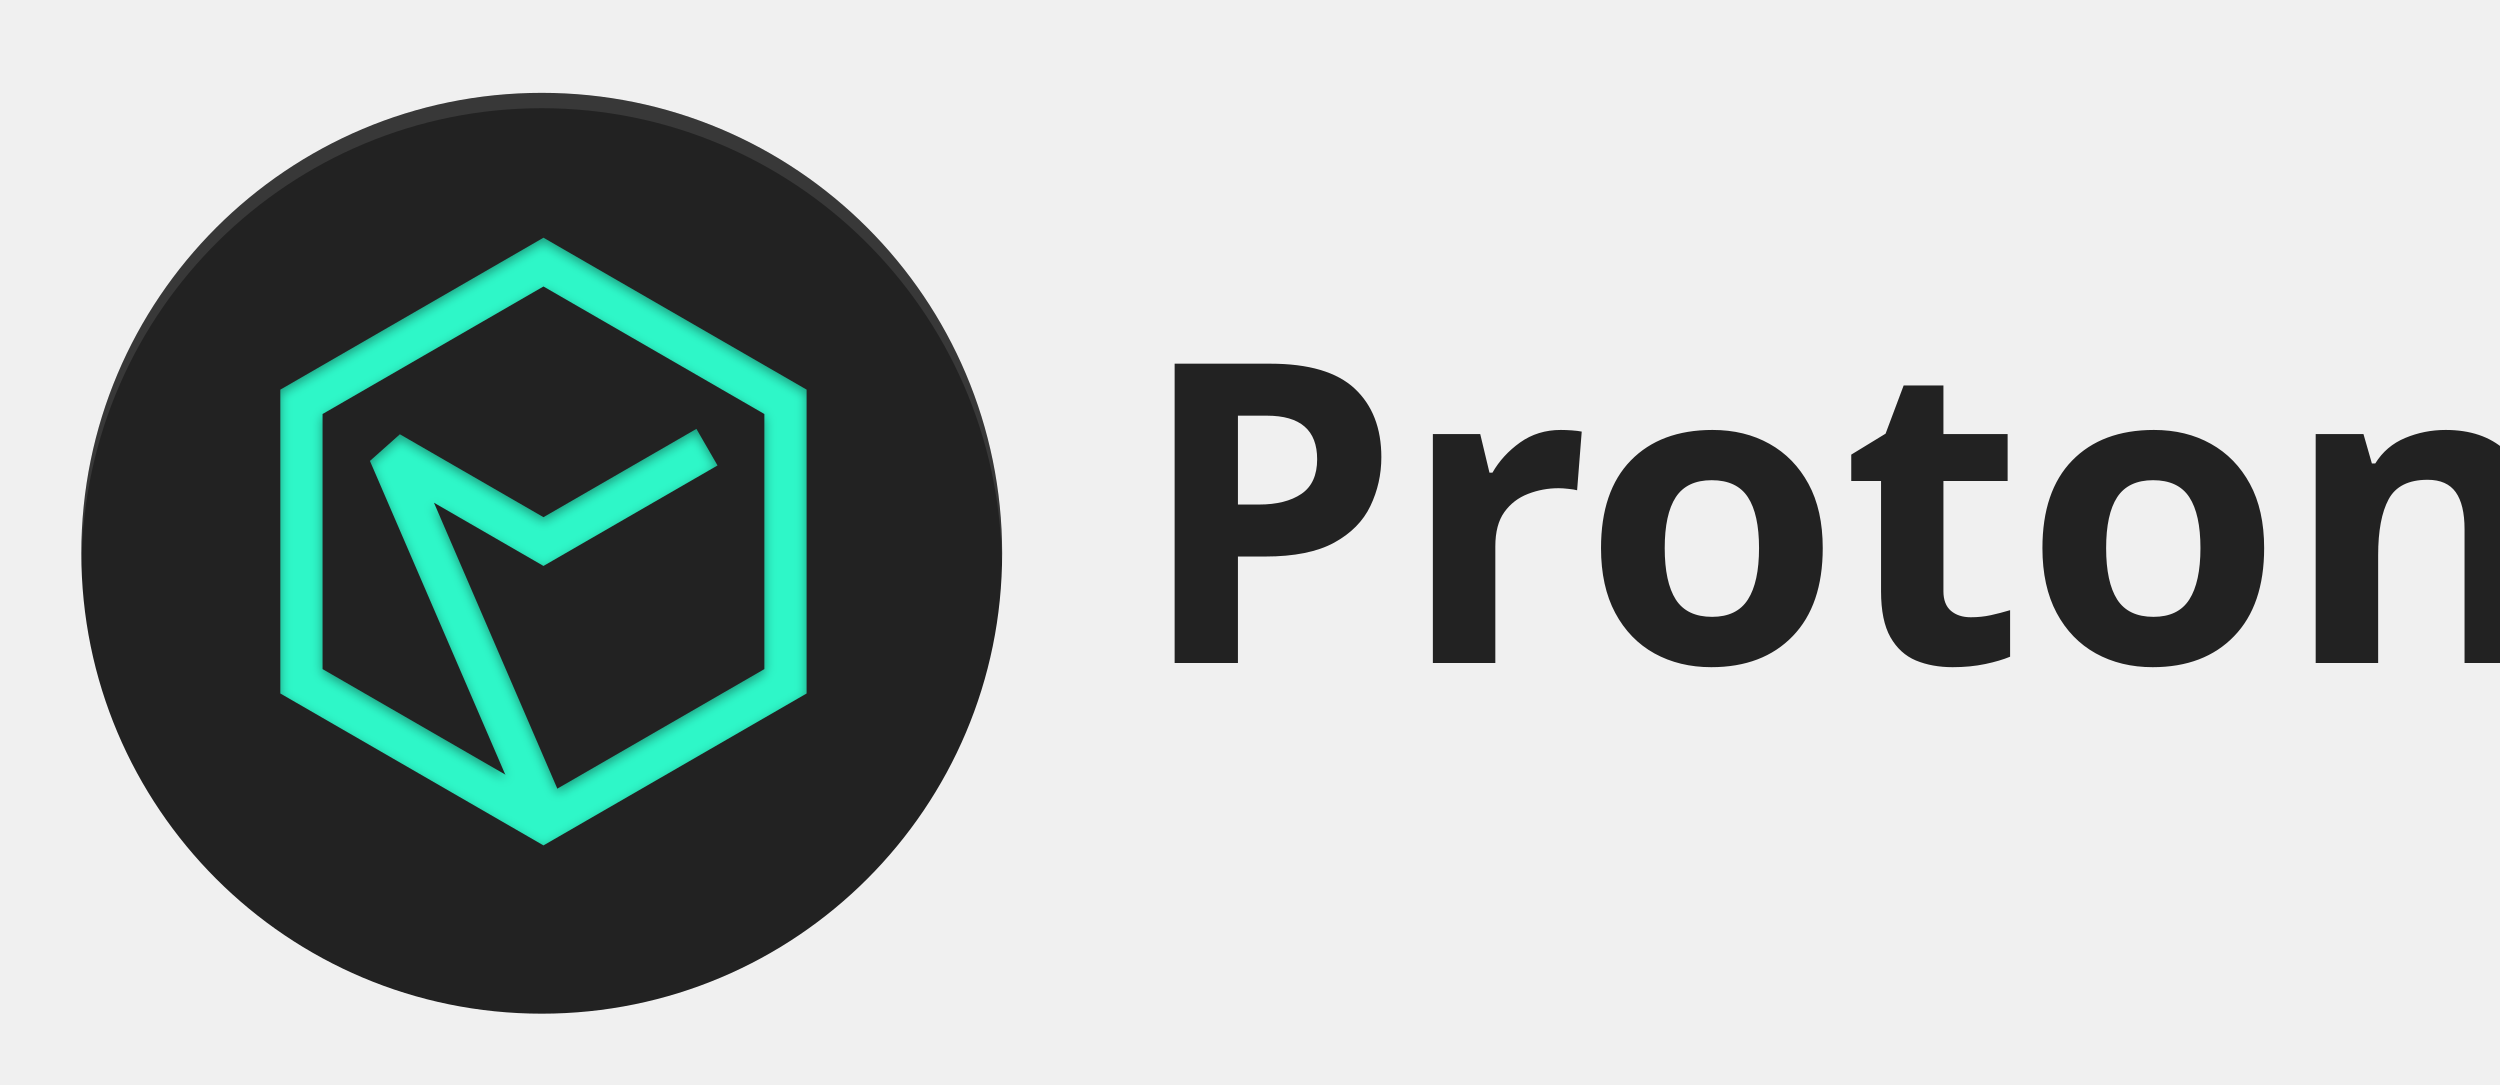
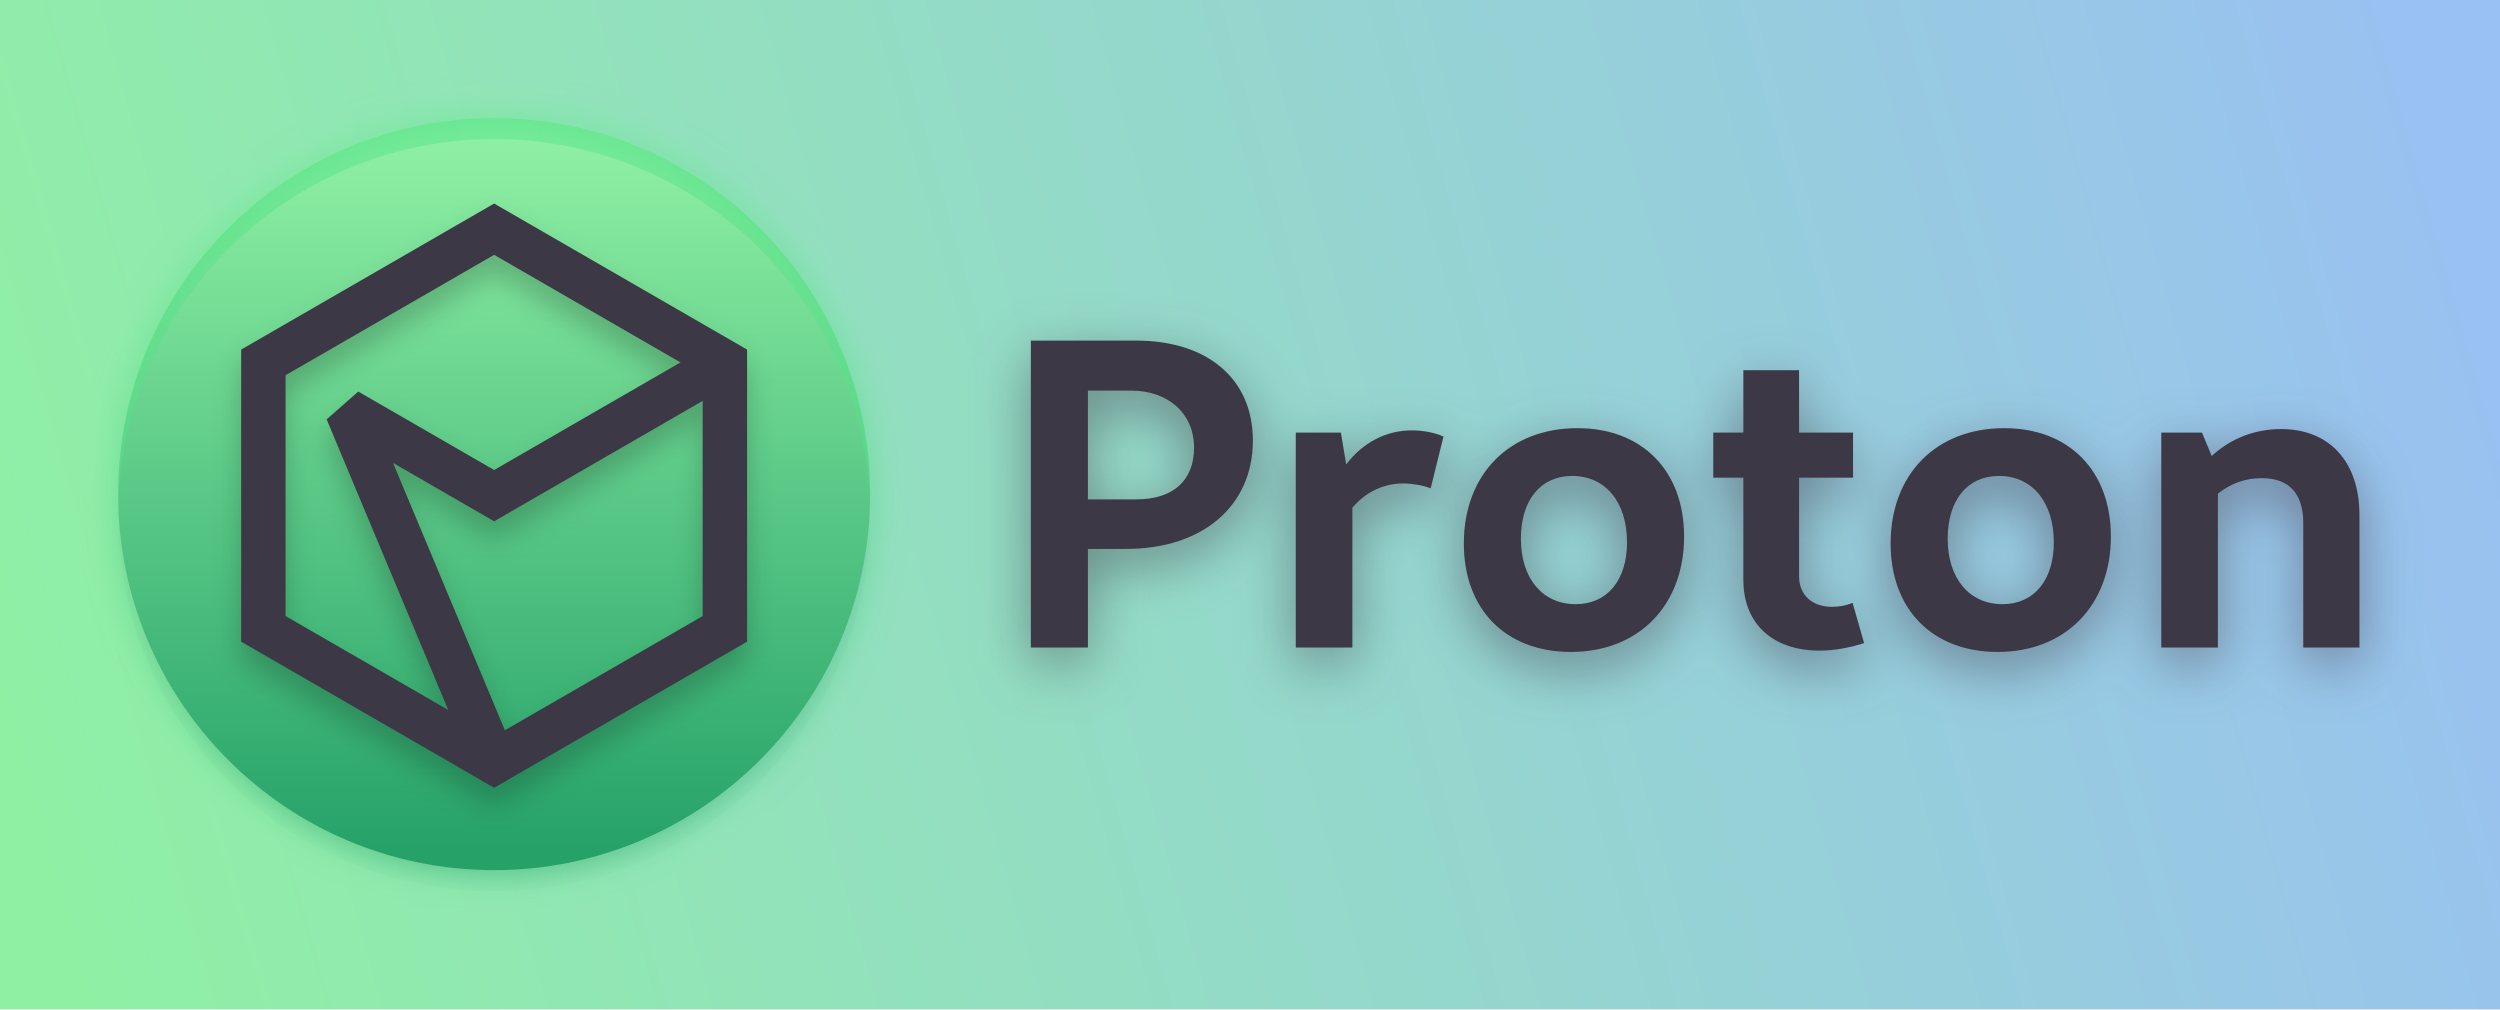
- <svg xmlns="http://www.w3.org/2000/svg" xmlns:ns1="http://www.openswatchbook.org/uri/2009/osb" xmlns:xlink="http://www.w3.org/1999/xlink" width="1789.146" height="776.234" viewBox="0 0 473.378 205.379" version="1.1" id="svg8">
+ <svg xmlns="http://www.w3.org/2000/svg" xmlns:xlink="http://www.w3.org/1999/xlink" width="1695.809" height="684.609" viewBox="0 0 448.683 181.136" version="1.1" id="svg8">
  <defs id="defs2">
-     <linearGradient id="linearGradient3034">
-       <stop style="stop-color:#222222;stop-opacity:1" offset="0" id="stop3030" />
-       <stop style="stop-color:#353535;stop-opacity:1" offset="1" id="stop3032" />
+     <linearGradient id="linearGradient2652">
+       <stop style="stop-color:#8ff0a4;stop-opacity:1" offset="0" id="stop2648" />
+       <stop style="stop-color:#99c1f1;stop-opacity:1" offset="1" id="stop2650" />
    </linearGradient>
-     <linearGradient id="linearGradient2878" ns1:paint="solid">
+     <linearGradient id="linearGradient2878">
      <stop style="stop-color:#000000;stop-opacity:1;" offset="0" id="stop2876" />
    </linearGradient>
-     <linearGradient id="linearGradient2872" ns1:paint="solid">
+     <linearGradient id="linearGradient2872">
      <stop style="stop-color:#12cb33;stop-opacity:1;" offset="0" id="stop2870" />
    </linearGradient>
-     <linearGradient xlink:href="#linearGradient3034" id="linearGradient1167" gradientUnits="userSpaceOnUse" x1="64.158" y1="195.792" x2="119.151" y2="26.458" gradientTransform="matrix(1,0,0,0.9969685,0,0.1114073)" />
-     <filter style="color-interpolation-filters:sRGB;" id="filter2401">
-       <feFlood flood-opacity="0.38" flood-color="rgb(0,0,0)" result="flood" id="feFlood2391" />
-       <feComposite in="flood" in2="SourceGraphic" operator="out" result="composite1" id="feComposite2393" />
-       <feGaussianBlur in="composite1" stdDeviation="1.4" result="blur" id="feGaussianBlur2395" />
-       <feOffset dx="0" dy="1" result="offset" id="feOffset2397" />
-       <feComposite in="offset" in2="SourceGraphic" operator="atop" result="composite2" id="feComposite2399" />
+     <linearGradient xlink:href="#linearGradient3034-3" id="linearGradient3172" gradientUnits="userSpaceOnUse" x1="119.151" y1="206.375" x2="119.151" y2="37.042" />
+     <linearGradient id="linearGradient3034-3">
+       <stop style="stop-color:#26a269;stop-opacity:1" offset="0" id="stop3030-6" />
+       <stop style="stop-color:#8ff0a4;stop-opacity:1" offset="1" id="stop3032-7" />
+     </linearGradient>
+     <filter style="color-interpolation-filters:sRGB" id="filter2348-5" x="-0.059" y="-0.059" width="1.118" height="1.146">
+       <feFlood flood-opacity="0.69" flood-color="rgb(0,0,0)" result="flood" id="feFlood2338-3" />
+       <feComposite in="SourceGraphic" in2="flood" operator="in" result="composite1" id="feComposite2340-5" />
+       <feGaussianBlur in="composite1" stdDeviation="4.403" result="blur" id="feGaussianBlur2342-6" />
+       <feOffset dx="0" dy="0" result="offset" id="feOffset2344-2" />
+       <feComposite in="SourceGraphic" in2="offset" operator="over" result="fbSourceGraphic" id="feComposite2346-9" />
+       <feColorMatrix result="fbSourceGraphicAlpha" in="fbSourceGraphic" values="0 0 0 -1 0 0 0 0 -1 0 0 0 0 -1 0 0 0 0 1 0" id="feColorMatrix5298-1" />
+       <feFlood id="feFlood5300-2" flood-opacity="0.7" flood-color="rgb(87,227,137)" result="flood" in="fbSourceGraphic" />
+       <feComposite in2="fbSourceGraphic" id="feComposite5302-7" in="flood" operator="out" result="composite1" />
+       <feGaussianBlur id="feGaussianBlur5304-0" in="composite1" stdDeviation="0" result="blur" />
+       <feOffset id="feOffset5306-9" dx="0" dy="5" result="offset" />
+       <feComposite in2="fbSourceGraphic" id="feComposite5308-3" in="offset" operator="atop" result="composite2" />
    </filter>
+     <filter style="color-interpolation-filters:sRGB" id="filter1988-6" x="-0.123" y="-0.113" width="1.246" height="1.26">
+       <feFlood flood-opacity="0.22" flood-color="rgb(0,0,0)" result="flood" id="feFlood1978-0" />
+       <feComposite in="flood" in2="SourceGraphic" operator="in" result="composite1" id="feComposite1980-6" />
+       <feGaussianBlur in="composite1" stdDeviation="4" result="blur" id="feGaussianBlur1982-2" />
+       <feOffset dx="0" dy="5" result="offset" id="feOffset1984-6" preserveAlpha="false" />
+       <feComposite in="SourceGraphic" in2="offset" operator="over" result="composite2" id="feComposite1986-1" />
+     </filter>
+     <filter style="color-interpolation-filters:sRGB" id="filter1410-8" x="-0.05" y="-0.215" width="1.101" height="1.483">
+       <feFlood flood-opacity="0.502" flood-color="rgb(0,255,94)" result="flood" id="feFlood1400-7" />
+       <feComposite in="SourceGraphic" in2="flood" operator="in" result="composite1" id="feComposite1402-9" />
+       <feGaussianBlur in="composite1" stdDeviation="5" result="blur" id="feGaussianBlur1404-2" />
+       <feOffset dx="0" dy="3" result="offset" id="feOffset1406-0" />
+       <feComposite in="SourceGraphic" in2="offset" operator="over" result="composite2" id="feComposite1408-2" />
+     </filter>
+     <linearGradient xlink:href="#linearGradient2652" id="linearGradient2654" x1="36.662" y1="190.5" x2="467.437" y2="68.792" gradientUnits="userSpaceOnUse" />
  </defs>
-   <g id="layer1" transform="translate(-16.24416,-19.16317)">
-     <path style="fill:#222222;stroke-width:2.906;fill-opacity:1" d="M 206.002,123.925 A 87.181,87.181 0 0 1 118.821,211.106 87.181,87.181 0 0 1 31.64,123.925 87.181,87.181 0 0 1 118.821,36.745 87.181,87.181 0 0 1 206.002,123.925 Z" id="path1252" />
-     <g id="g103" transform="matrix(0.7142851,0,0,0.7142851,-96.89153,27.21438)" style="fill:none;fill-opacity:1;stroke:#2ef7c8;stroke-width:11.2;stroke-linecap:round;stroke-linejoin:miter;stroke-miterlimit:3;stroke-dasharray:none;stroke-opacity:1;filter:url(#filter2401)">
-       <path style="fill:none;fill-opacity:1;stroke:#2ef7c8;stroke-width:11.2;stroke-linecap:square;stroke-linejoin:miter;stroke-miterlimit:3;stroke-dasharray:none;stroke-opacity:1" d="m 340.954,110.067 -38.495,22.225 -40.865,-23.593 40.865,94.713" id="path80" />
-       <path style="fill:none;fill-opacity:1;stroke:#2ef7c8;stroke-width:11.2;stroke-linecap:round;stroke-linejoin:miter;stroke-miterlimit:3;stroke-dasharray:none;stroke-opacity:1" d="m 238.301,169.333 64.158,37.042 64.158,-37.042 V 95.25 l -64.158,-37.042 -64.158,37.042 z" id="path92" />
+   <g id="layer1" transform="translate(-28.59178,-31.28442)">
+     <rect style="fill:url(#linearGradient2654);fill-opacity:1;stroke:none;stroke-width:10.583;stroke-miterlimit:3" id="rect2380" width="448.683" height="181.136" x="28.592" y="31.284" />
+     <g aria-label="Proton" id="text3040" style="font-size:79.375px;line-height:1.25;fill:#3d3846;stroke-width:0.265;filter:url(#filter1410-8)">
+       <path d="m 213.603,147.499 h 10.239 v -17.701 h 6.906 c 13.652,0 22.701,-7.699 22.701,-19.447 0,-11.033 -8.096,-17.939 -20.955,-17.939 h -18.891 z m 10.239,-26.591 v -19.526 h 7.699 c 6.747,0 11.351,4.128 11.351,10.239 0,5.953 -3.81,9.287 -10.319,9.287 z" style="font-weight:bold;font-family:Cantarell;-inkscape-font-specification:'Cantarell Bold'" id="path1873" />
+       <path d="m 261.149,147.499 h 10.16 v -25.082 c 2.302,-2.778 5.556,-4.366 9.128,-4.366 1.587,0 3.493,0.318 4.921,0.873 l 2.302,-9.287 c -1.587,-0.714 -3.651,-1.111 -5.715,-1.111 -4.604,0 -8.811,2.223 -11.748,6.112 l -0.953,-5.715 h -8.096 z" style="font-weight:bold;font-family:Cantarell;-inkscape-font-specification:'Cantarell Bold'" id="path1875" />
+       <path d="m 310.52,148.292 c 12.144,0 20.32,-8.334 20.32,-20.717 0,-11.827 -7.541,-19.447 -19.129,-19.447 -12.224,0 -20.399,8.255 -20.399,20.717 0,11.748 7.461,19.447 19.209,19.447 z m 0.873,-8.572 c -5.953,0 -9.842,-4.604 -9.842,-11.748 0,-6.985 3.572,-11.271 9.207,-11.271 5.953,0 9.842,4.683 9.842,11.906 0,6.826 -3.572,11.113 -9.207,11.113 z" style="font-weight:bold;font-family:Cantarell;-inkscape-font-specification:'Cantarell Bold'" id="path1877" />
+       <path d="m 355.208,148.054 c 2.619,0 5.477,-0.556 7.938,-1.349 l -2.064,-7.223 c -1.111,0.476 -2.461,0.714 -3.651,0.714 -3.651,0 -5.953,-2.143 -5.953,-5.477 v -17.701 h 9.684 v -8.096 h -9.684 V 97.731 H 341.476 V 108.922 h -5.397 v 8.096 h 5.397 v 18.336 c 0,7.779 5.159,12.7 13.732,12.7 z" style="font-weight:bold;font-family:Cantarell;-inkscape-font-specification:'Cantarell Bold'" id="path1879" />
+       <path d="m 387.117,148.292 c 12.144,0 20.32,-8.334 20.32,-20.717 0,-11.827 -7.541,-19.447 -19.129,-19.447 -12.224,0 -20.399,8.255 -20.399,20.717 0,11.748 7.461,19.447 19.209,19.447 z m 0.873,-8.572 c -5.953,0 -9.842,-4.604 -9.842,-11.748 0,-6.985 3.572,-11.271 9.207,-11.271 5.953,0 9.842,4.683 9.842,11.906 0,6.826 -3.572,11.113 -9.207,11.113 z" style="font-weight:bold;font-family:Cantarell;-inkscape-font-specification:'Cantarell Bold'" id="path1881" />
+       <path d="m 441.965,147.499 h 10.081 v -23.812 c 0,-9.525 -5.397,-15.399 -14.049,-15.399 -4.683,0 -9.049,1.667 -12.462,4.842 l -1.746,-4.207 h -7.303 v 38.576 h 10.16 v -27.622 c 2.302,-1.826 4.921,-2.778 7.858,-2.778 4.921,0 7.461,2.778 7.461,8.017 z" style="font-weight:bold;font-family:Cantarell;-inkscape-font-specification:'Cantarell Bold'" id="path1883" />
    </g>
-     <text xml:space="preserve" style="font-style:normal;font-weight:normal;font-size:79.375px;line-height:1.25;font-family:sans-serif;fill:#222222;fill-opacity:1;stroke:none;stroke-width:0.265;stroke-opacity:1" x="231.522" y="144.701" id="text3040">
-       <tspan id="tspan3038" x="231.522" y="144.701" style="font-style:normal;font-variant:normal;font-weight:bold;font-stretch:normal;font-size:79.375px;font-family:Cantarell;-inkscape-font-specification:'Cantarell Bold';fill:#222222;fill-opacity:1;stroke:none;stroke-width:0.265;stroke-opacity:1">Proton</tspan>
-     </text>
-     <path style="opacity:0.1;fill:#ffffff;stroke-width:2.906" d="m 118.815,36.745 a 87.181,87.181 0 0 0 -87.175,87.181 87.181,87.181 0 0 0 0.052,1.487 87.181,87.181 0 0 1 87.124,-85.762 h 0.006 a 87.181,87.181 0 0 1 87.107,85.762 87.181,87.181 0 0 0 0.068,-1.487 87.181,87.181 0 0 0 -87.175,-87.181 z" id="path1260" />
+     <g id="g1116" transform="matrix(0.7530899,0,0,0.7530899,23.9635,28.89109)">
+       <circle style="fill:url(#linearGradient3172);fill-opacity:1;fill-rule:evenodd;stroke:none;stroke-width:1.323;stroke-miterlimit:4;stroke-dasharray:none;stroke-opacity:1;filter:url(#filter2348-5)" id="path28" cx="118.933" cy="121.853" r="89.46" transform="matrix(1.00164,0,0,1.00164,4.775019,-1.11648)" />
+       <g id="g103" transform="matrix(0.8571491,0,0,0.8571491,-135.3492,7.903444)" style="stroke:#3d3846;stroke-width:12.347;stroke-linecap:round;stroke-linejoin:miter;stroke-miterlimit:3;stroke-dasharray:none;stroke-opacity:1;filter:url(#filter1988-6)">
+         <path style="fill:none;stroke:#3d3846;stroke-width:12.347;stroke-linecap:round;stroke-linejoin:miter;stroke-miterlimit:3;stroke-dasharray:none;stroke-opacity:1" d="M 363.757,96.902 C 316.925,123.94 323.845,119.944 302.459,132.292 l -40.865,-23.593 40.865,97.677" id="path80" />
+         <path style="fill:none;stroke:#3d3846;stroke-width:12.347;stroke-linecap:round;stroke-linejoin:miter;stroke-miterlimit:3;stroke-dasharray:none;stroke-opacity:1" d="m 238.301,169.333 64.158,37.042 64.158,-37.042 V 95.25 l -64.158,-37.042 -64.158,37.042 z" id="path92" />
+       </g>
+     </g>
  </g>
</svg>
